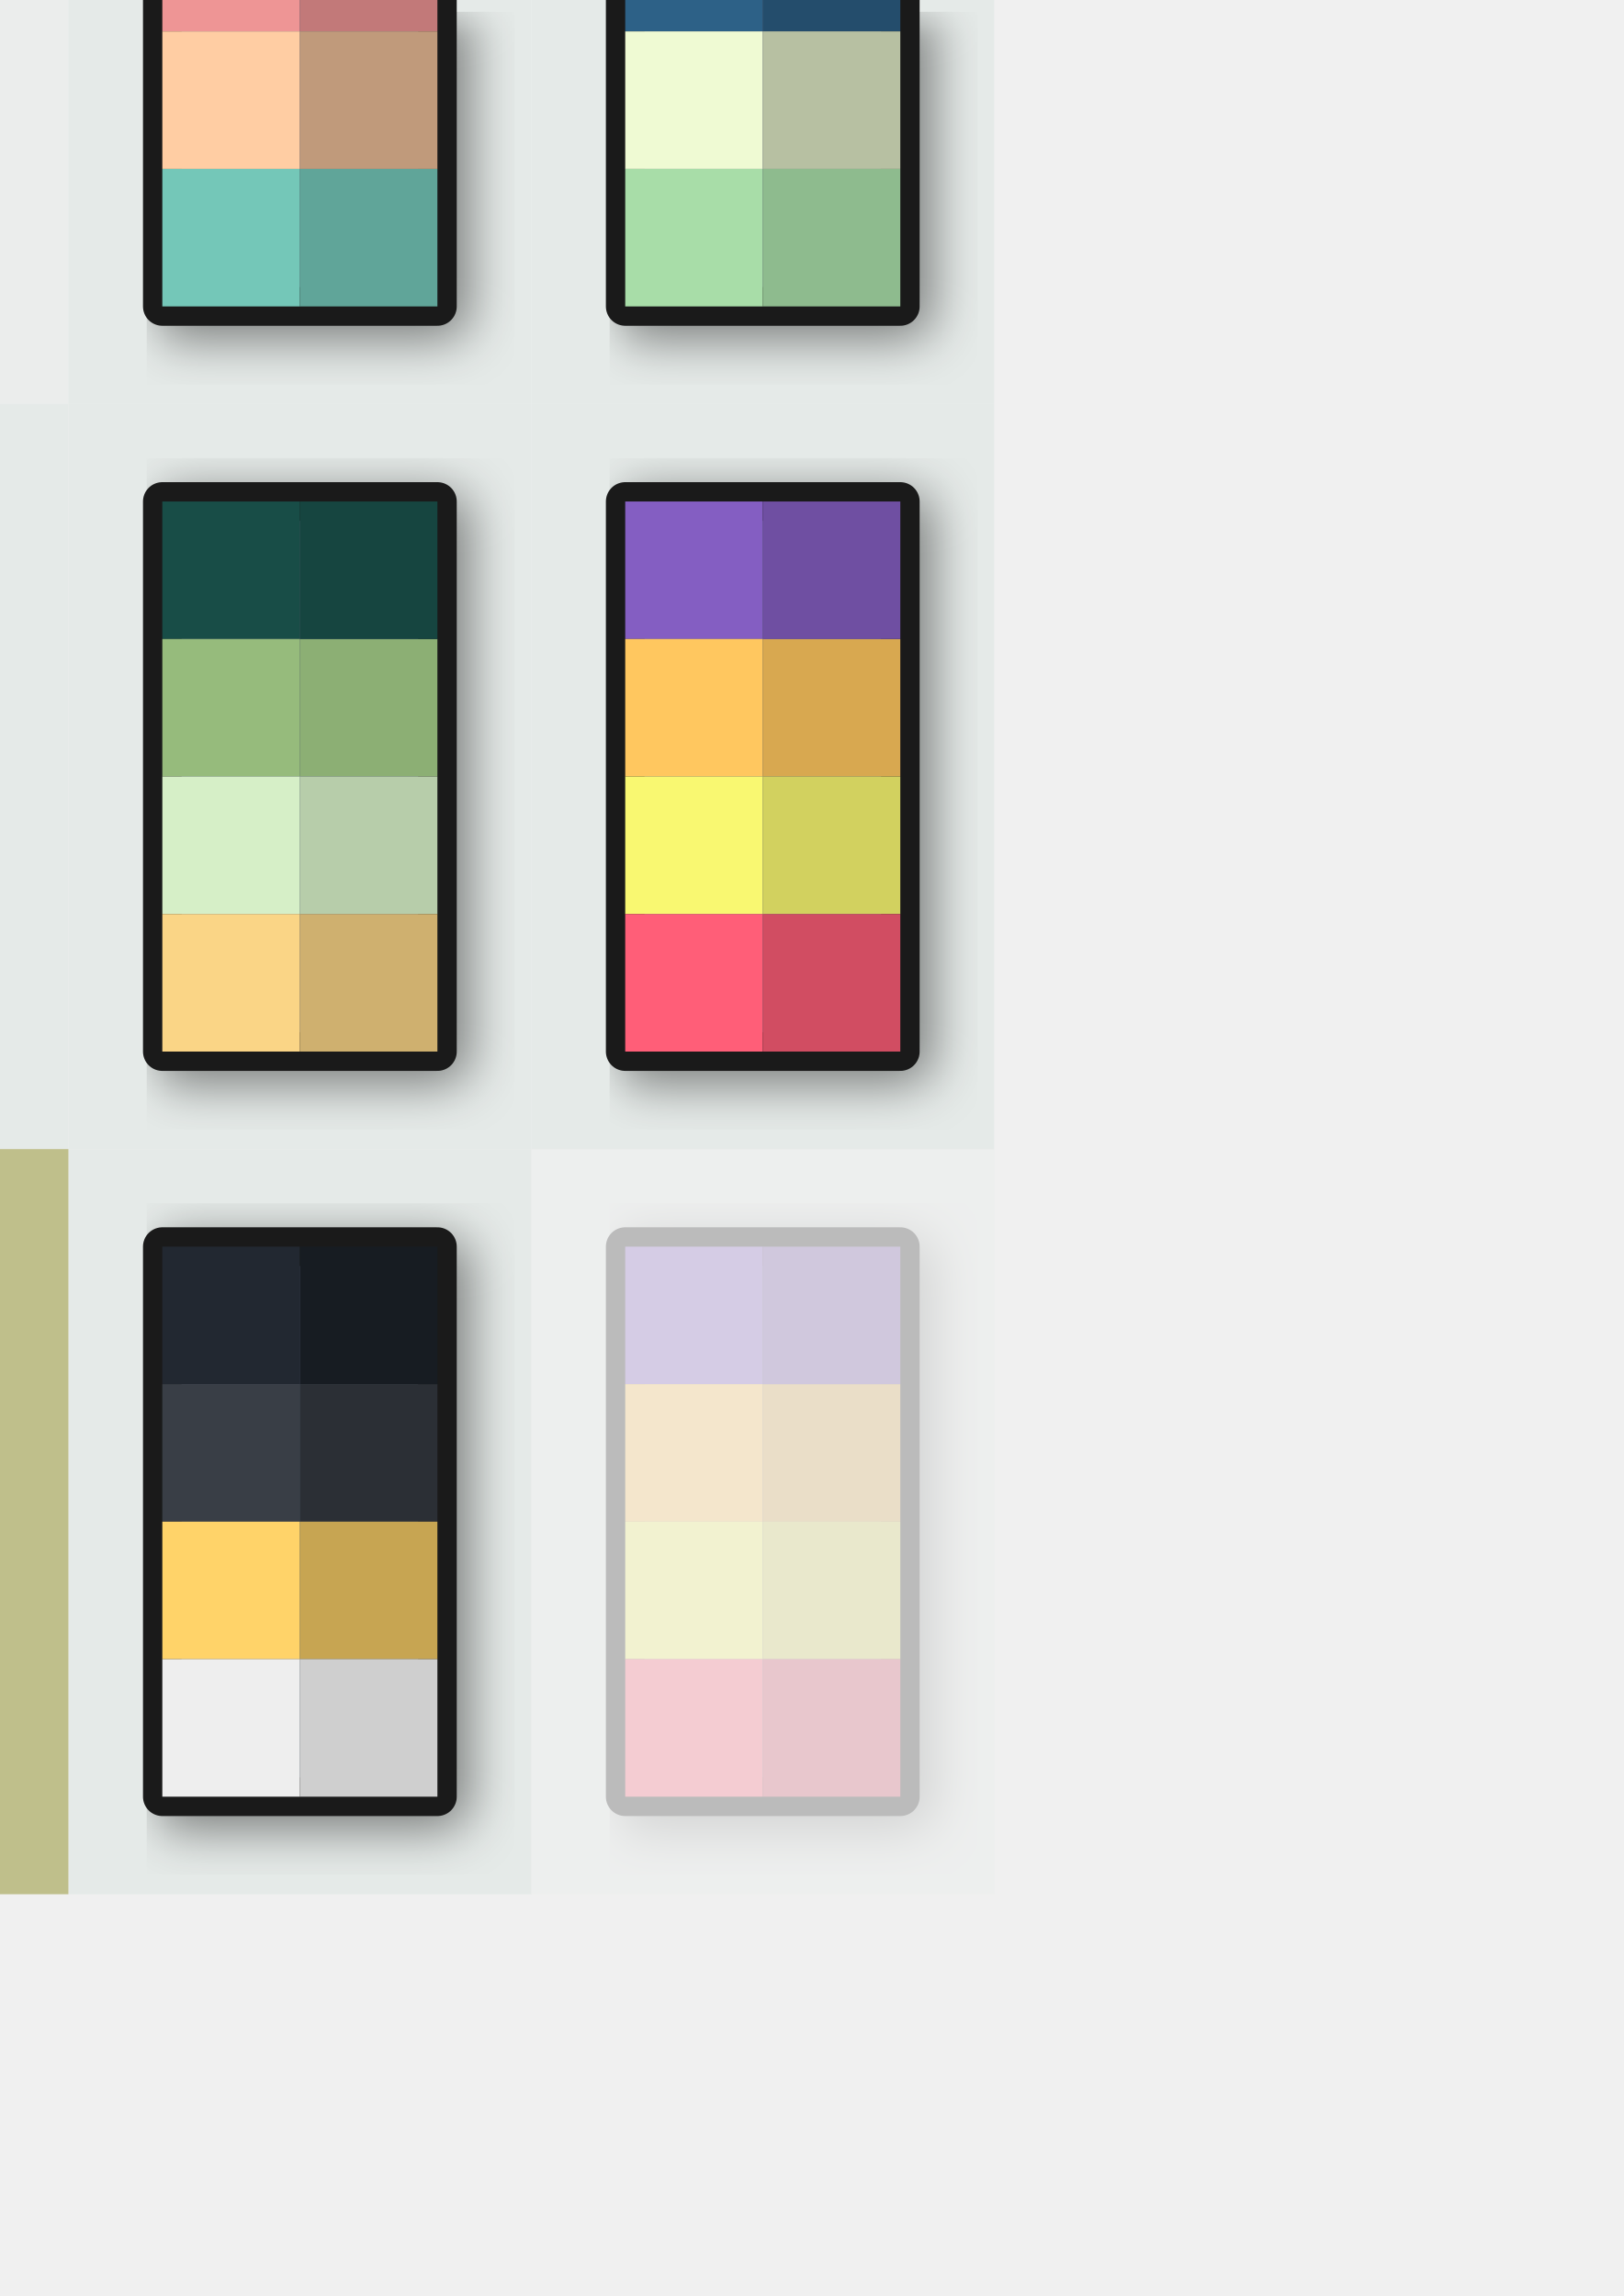
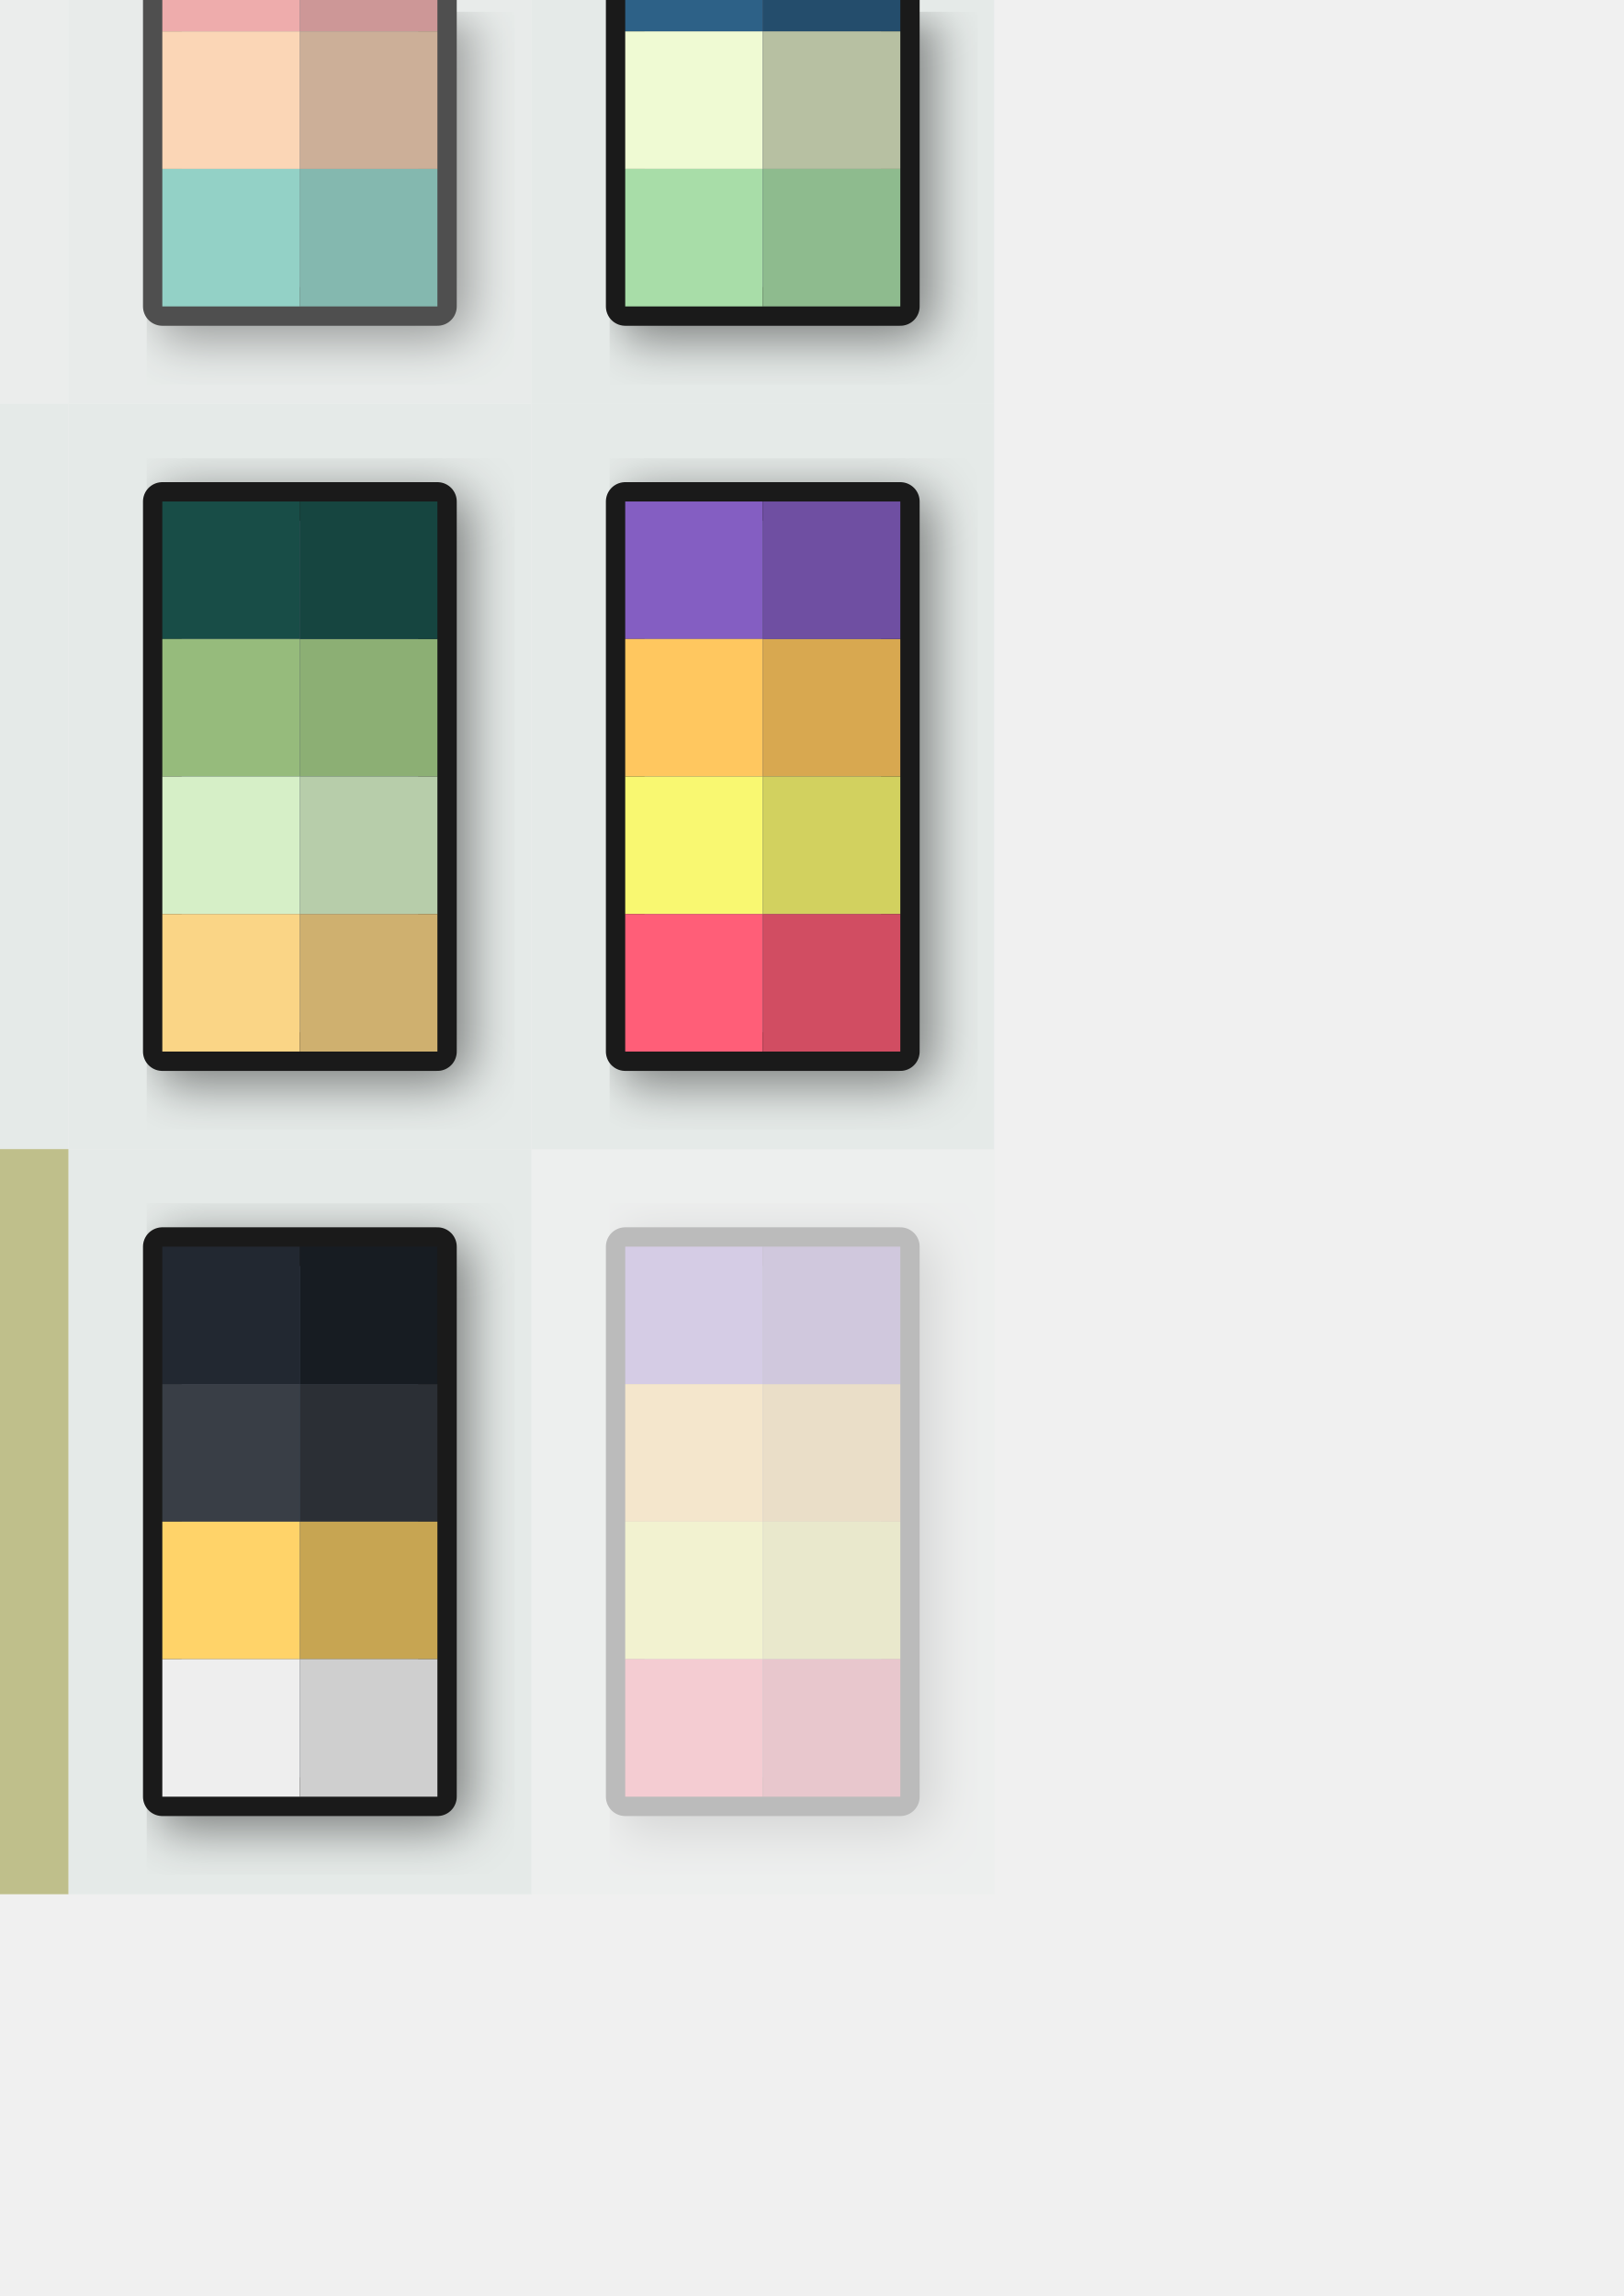
<svg xmlns="http://www.w3.org/2000/svg" xmlns:xlink="http://www.w3.org/1999/xlink" width="210mm" height="297mm" viewBox="0 0 210 297" version="1.1" id="svg5669">
  <defs id="defs5663">
    <filter style="color-interpolation-filters:sRGB" id="filter14147" x="-0.1" y="-0.1" width="1.381" height="1.242">
      <feFlood flood-opacity="0.498" flood-color="rgb(0,0,0)" result="flood" id="feFlood14137" />
      <feComposite in="flood" in2="SourceGraphic" operator="in" result="composite1" id="feComposite14139" />
      <feGaussianBlur in="composite1" stdDeviation="3.375" result="blur" id="feGaussianBlur14141" />
      <feOffset dx="1.538" dy="1.497" result="offset" id="feOffset14143" />
      <feComposite in="SourceGraphic" in2="offset" operator="over" result="composite2" id="feComposite14145" />
    </filter>
    <filter style="color-interpolation-filters:sRGB" id="filter14147-9" x="-0.1" y="-0.1" width="1.381" height="1.242">
      <feFlood flood-opacity="0.498" flood-color="rgb(0,0,0)" result="flood" id="feFlood14137-5" />
      <feComposite in="flood" in2="SourceGraphic" operator="in" result="composite1" id="feComposite14139-6" />
      <feGaussianBlur in="composite1" stdDeviation="3.375" result="blur" id="feGaussianBlur14141-2" />
      <feOffset dx="1.538" dy="1.497" result="offset" id="feOffset14143-9" />
      <feComposite in="SourceGraphic" in2="offset" operator="over" result="composite2" id="feComposite14145-0" />
+     </filter>
+     <filter style="color-interpolation-filters:sRGB" id="filter14147-5" x="-0.1" y="-0.1" width="1.381" height="1.242">
+       <feFlood flood-opacity="0.498" flood-color="rgb(0,0,0)" result="flood" id="feFlood14137-2" />
+       <feComposite in="flood" in2="SourceGraphic" operator="in" result="composite1" id="feComposite14139-5" />
+       <feGaussianBlur in="composite1" stdDeviation="3.375" result="blur" id="feGaussianBlur14141-4" />
+       <feOffset dx="1.538" dy="1.497" result="offset" id="feOffset14143-7" />
+       <feComposite in="SourceGraphic" in2="offset" operator="over" result="composite2" id="feComposite14145-4" />
+     </filter>
+     <filter style="color-interpolation-filters:sRGB" id="filter9140" x="-0.1" y="-0.1" width="1.381" height="1.242">
+       <feFlood flood-opacity="0.498" flood-color="rgb(0,0,0)" result="flood" id="feFlood9130" />
+       <feComposite in="flood" in2="SourceGraphic" operator="in" result="composite1" id="feComposite9132" />
+       <feGaussianBlur in="composite1" stdDeviation="3.375" result="blur" id="feGaussianBlur9134" />
+       <feOffset dx="1.538" dy="1.497" result="offset" id="feOffset9136" />
+       <feComposite in="SourceGraphic" in2="offset" operator="over" result="composite2" id="feComposite9138" />
    </filter>
  </defs>
  <g id="layer1">
    <g id="g13217">
      <rect style="fill:#e5eae8;fill-opacity:1;stroke:none;stroke-width:0.351;stroke-linecap:square;stroke-linejoin:round" id="rect13166" width="59.868" height="96.387" x="-170.756" y="-44.132" ry="0" />
      <path id="rect13638-5" style="fill:#495464;fill-opacity:1;stroke:#1a1a1a;stroke-width:5;stroke-linecap:round;stroke-linejoin:round;stroke-miterlimit:4;stroke-dasharray:none;filter:url(#filter14147)" d="m -158.611,-31.516 v 17.789 17.789 17.789 17.789 h 17.789 17.789 V 21.85 4.062 -13.727 -31.516 h -17.789 z" />
      <g id="g24252" transform="translate(-386.6249,-3688.227)">
        <rect style="opacity:1;fill:#5a5451;fill-opacity:1;stroke-width:0.4;stroke-linecap:round;stroke-linejoin:round" id="rect24236" width="17.788" height="17.788" x="228.014" y="3656.711" />
        <rect style="opacity:1;fill:#918f8d;fill-opacity:1;stroke-width:0.4;stroke-linecap:round;stroke-linejoin:round" id="rect24238" width="17.788" height="17.788" x="228.014" y="3674.5" />
        <rect style="opacity:1;fill:#2e2522;fill-opacity:1;stroke-width:0.4;stroke-linecap:round;stroke-linejoin:round" id="rect24240" width="17.788" height="17.788" x="228.014" y="3692.289" />
        <rect style="opacity:1;fill:#fafffd;fill-opacity:1;stroke-width:0.4;stroke-linecap:round;stroke-linejoin:round" id="rect24242" width="17.788" height="17.788" x="228.014" y="3710.077" />
        <rect style="opacity:1;fill:#737270;fill-opacity:1;stroke-width:0.4;stroke-linecap:round;stroke-linejoin:round" id="rect24244" width="17.788" height="17.788" x="245.803" y="3674.5" />
        <rect style="opacity:1;fill:#251e1b;fill-opacity:1;stroke-width:0.4;stroke-linecap:round;stroke-linejoin:round" id="rect24246" width="17.788" height="17.788" x="245.803" y="3692.289" />
        <rect style="opacity:1;fill:#ced2d0;fill-opacity:1;stroke-width:0.4;stroke-linecap:round;stroke-linejoin:round" id="rect24248" width="17.788" height="17.788" x="245.803" y="3710.077" />
        <rect style="opacity:1;fill:#474240;fill-opacity:1;stroke-width:0.4;stroke-linecap:round;stroke-linejoin:round" id="rect24250" width="17.788" height="17.788" x="245.803" y="3656.711" />
      </g>
    </g>
    <g id="g13375">
      <rect style="fill:#e5eae8;fill-opacity:1;stroke:none;stroke-width:0.351;stroke-linecap:square;stroke-linejoin:round" id="rect13324-9" width="59.868" height="96.387" x="68.717" y="-44.132" ry="0" />
      <use x="0" y="0" xlink:href="#rect13638-5" id="use13822" width="100%" height="100%" transform="translate(239.4734,-5.4541667e-5)" />
      <g id="g23940" transform="translate(-147.1514,-3688.227)">
        <rect style="opacity:1;fill:#28abb9;fill-opacity:1;stroke-width:0.4;stroke-linecap:round;stroke-linejoin:round" id="rect23924" width="17.788" height="17.788" x="228.014" y="3656.711" />
        <rect style="opacity:1;fill:#2d6187;fill-opacity:1;stroke-width:0.4;stroke-linecap:round;stroke-linejoin:round" id="rect23926" width="17.788" height="17.788" x="228.014" y="3674.5" />
        <rect style="opacity:1;fill:#effad3;fill-opacity:1;stroke-width:0.4;stroke-linecap:round;stroke-linejoin:round" id="rect23928" width="17.788" height="17.788" x="228.014" y="3692.289" />
        <rect style="opacity:1;fill:#a8dda8;fill-opacity:1;stroke-width:0.4;stroke-linecap:round;stroke-linejoin:round" id="rect23930" width="17.788" height="17.788" x="228.014" y="3710.077" />
        <rect style="opacity:1;fill:#244d6c;fill-opacity:1;stroke-width:0.4;stroke-linecap:round;stroke-linejoin:round" id="rect23932" width="17.788" height="17.788" x="245.803" y="3674.5" />
        <rect style="opacity:1;fill:#b7c0a2;fill-opacity:1;stroke-width:0.4;stroke-linecap:round;stroke-linejoin:round" id="rect23934" width="17.788" height="17.788" x="245.803" y="3692.289" />
        <rect style="opacity:1;fill:#8ebb8e;fill-opacity:1;stroke-width:0.4;stroke-linecap:round;stroke-linejoin:round" id="rect23936" width="17.788" height="17.788" x="245.803" y="3710.077" />
        <rect style="opacity:1;fill:#218f9a;fill-opacity:1;stroke-width:0.4;stroke-linecap:round;stroke-linejoin:round" id="rect23938" width="17.788" height="17.788" x="245.803" y="3656.711" />
      </g>
    </g>
    <g id="g13244">
      <rect style="fill:#e5eae8;fill-opacity:1;stroke:none;stroke-width:0.351;stroke-linecap:square;stroke-linejoin:round" id="rect13166-6" width="59.868" height="96.387" x="-110.888" y="-44.132" ry="0" />
      <use x="0" y="0" xlink:href="#rect13638-5" id="use13801" width="100%" height="100%" transform="translate(59.86827,-5.4541667e-5)" />
      <g id="g7193" transform="translate(-326.7566,-3688.227)">
        <rect style="opacity:1;fill:#312c51;fill-opacity:1;stroke-width:0.4;stroke-linecap:round;stroke-linejoin:round" id="rect7177" width="17.788" height="17.788" x="228.014" y="3656.711" />
        <rect style="opacity:1;fill:#48426d;fill-opacity:1;stroke-width:0.4;stroke-linecap:round;stroke-linejoin:round" id="rect7179" width="17.788" height="17.788" x="228.014" y="3674.5" />
        <rect style="opacity:1;fill:#f0c38e;fill-opacity:1;stroke-width:0.4;stroke-linecap:round;stroke-linejoin:round" id="rect7181" width="17.788" height="17.788" x="228.014" y="3692.289" />
        <rect style="opacity:1;fill:#f1aa9b;fill-opacity:1;stroke-width:0.4;stroke-linecap:round;stroke-linejoin:round" id="rect7183" width="17.788" height="17.788" x="228.014" y="3710.077" />
        <rect style="opacity:1;fill:#3a3558;fill-opacity:1;stroke-width:0.4;stroke-linecap:round;stroke-linejoin:round" id="rect7185" width="17.788" height="17.788" x="245.803" y="3674.5" />
        <rect style="opacity:1;fill:#d0a97b;fill-opacity:1;stroke-width:0.4;stroke-linecap:round;stroke-linejoin:round" id="rect7187" width="17.788" height="17.788" x="245.803" y="3692.289" />
        <rect style="opacity:1;fill:#c58b7f;fill-opacity:1;stroke-width:0.4;stroke-linecap:round;stroke-linejoin:round" id="rect7189" width="17.788" height="17.788" x="245.803" y="3710.077" />
        <rect style="opacity:1;fill:#25213c;fill-opacity:1;stroke-width:0.4;stroke-linecap:round;stroke-linejoin:round" id="rect7191" width="17.788" height="17.788" x="245.803" y="3656.711" />
      </g>
    </g>
    <rect style="fill:#e5eae8;fill-opacity:1;stroke:none;stroke-width:0.277;stroke-linecap:square;stroke-linejoin:round" id="rect13166-9" width="59.868" height="59.868" x="-245.057" y="-44.132" ry="0" />
    <rect style="fill:#251e1b;fill-opacity:1;stroke:none;stroke-width:0.277;stroke-linecap:square;stroke-linejoin:round" id="rect13283" width="59.868" height="59.868" x="-245.057" y="75.604" ry="0" />
    <rect style="fill:#ffffff;fill-opacity:1;stroke:none;stroke-width:0.277;stroke-linecap:square;stroke-linejoin:round" id="rect13285" width="59.868" height="59.868" x="-245.057" y="15.736" ry="0" />
    <g id="g13336" style="opacity:0.5">
      <rect style="fill:#e5eae8;fill-opacity:1;stroke:none;stroke-width:0.351;stroke-linecap:square;stroke-linejoin:round" id="rect13166-6-7" width="59.868" height="96.387" x="-51.019" y="-44.132" ry="0" />
      <use x="0" y="0" xlink:href="#rect13638-5" id="use13818" width="100%" height="100%" transform="translate(119.7369,-5.4541667e-5)" />
      <g id="g12903" transform="translate(-266.8882,-3688.227)">
        <rect style="opacity:1;fill:#e7e6e1;fill-opacity:1;stroke-width:0.4;stroke-linecap:round;stroke-linejoin:round" id="rect12887" width="17.788" height="17.788" x="228.014" y="3656.711" />
        <rect style="opacity:1;fill:#f7f6e7;fill-opacity:1;stroke-width:0.4;stroke-linecap:round;stroke-linejoin:round" id="rect12889" width="17.788" height="17.788" x="228.014" y="3674.5" />
        <rect style="opacity:1;fill:#f2a154;fill-opacity:1;stroke-width:0.4;stroke-linecap:round;stroke-linejoin:round" id="rect12891" width="17.788" height="17.788" x="228.014" y="3692.289" />
        <rect style="opacity:1;fill:#314e52;fill-opacity:1;stroke-width:0.4;stroke-linecap:round;stroke-linejoin:round" id="rect12893" width="17.788" height="17.788" x="228.014" y="3710.077" />
        <rect style="opacity:1;fill:#c8c7bb;fill-opacity:1;stroke-width:0.4;stroke-linecap:round;stroke-linejoin:round" id="rect12895" width="17.788" height="17.788" x="245.803" y="3674.5" />
        <rect style="opacity:1;fill:#d58e4a;fill-opacity:1;stroke-width:0.4;stroke-linecap:round;stroke-linejoin:round" id="rect12897" width="17.788" height="17.788" x="245.803" y="3692.289" />
        <rect style="opacity:1;fill:#2c474a;fill-opacity:1;stroke-width:0.4;stroke-linecap:round;stroke-linejoin:round" id="rect12899" width="17.788" height="17.788" x="245.803" y="3710.077" />
        <rect style="opacity:1;fill:#c1c0bc;fill-opacity:1;stroke-width:0.4;stroke-linecap:round;stroke-linejoin:round" id="rect12901" width="17.788" height="17.788" x="245.803" y="3656.711" />
      </g>
    </g>
-     <g id="g13348">
+     <g id="g13348" style="opacity:0.75">
      <rect style="fill:#e5eae8;fill-opacity:1;stroke:none;stroke-width:0.351;stroke-linecap:square;stroke-linejoin:round" id="rect13324" width="59.868" height="96.387" x="8.849" y="-44.132" ry="0" />
      <use x="0" y="0" xlink:href="#rect13638-5" id="use13820" width="100%" height="100%" transform="translate(179.605,-5.4541667e-5)" />
      <g id="g24552" transform="translate(-207.0198,-3688.227)">
        <rect style="opacity:1;fill:#ef4f4f;fill-opacity:1;stroke-width:0.4;stroke-linecap:round;stroke-linejoin:round" id="rect24536" width="17.788" height="17.788" x="228.014" y="3656.711" />
        <rect style="opacity:1;fill:#ee9595;fill-opacity:1;stroke-width:0.4;stroke-linecap:round;stroke-linejoin:round" id="rect24538" width="17.788" height="17.788" x="228.014" y="3674.5" />
        <rect style="opacity:1;fill:#ffcda3;fill-opacity:1;stroke-width:0.4;stroke-linecap:round;stroke-linejoin:round" id="rect24540" width="17.788" height="17.788" x="228.014" y="3692.289" />
        <rect style="opacity:1;fill:#74c7b8;fill-opacity:1;stroke-width:0.4;stroke-linecap:round;stroke-linejoin:round" id="rect24542" width="17.788" height="17.788" x="228.014" y="3710.077" />
        <rect style="opacity:1;fill:#c27979;fill-opacity:1;stroke-width:0.4;stroke-linecap:round;stroke-linejoin:round" id="rect24544" width="17.788" height="17.788" x="245.803" y="3674.5" />
        <rect style="opacity:1;fill:#c09a7b;fill-opacity:1;stroke-width:0.4;stroke-linecap:round;stroke-linejoin:round" id="rect24546" width="17.788" height="17.788" x="245.803" y="3692.289" />
        <rect style="opacity:1;fill:#60a599;fill-opacity:1;stroke-width:0.4;stroke-linecap:round;stroke-linejoin:round" id="rect24548" width="17.788" height="17.788" x="245.803" y="3710.077" />
        <rect style="opacity:1;fill:#bb3e3e;fill-opacity:1;stroke-width:0.4;stroke-linecap:round;stroke-linejoin:round" id="rect24550" width="17.788" height="17.788" x="245.803" y="3656.711" />
      </g>
    </g>
    <g id="g13424">
      <rect style="fill:#e5eae8;fill-opacity:1;stroke:none;stroke-width:0.351;stroke-linecap:square;stroke-linejoin:round" id="rect13377" width="59.868" height="96.387" x="-170.756" y="52.255" ry="0" />
      <use x="0" y="0" xlink:href="#rect13638-5" id="use13832" width="100%" height="100%" transform="translate(-1.0445833e-4,96.38694)" />
      <g id="g23167" transform="translate(-386.6249,-3591.84)">
        <rect style="opacity:1;fill:#495464;fill-opacity:1;stroke-width:0.4;stroke-linecap:round;stroke-linejoin:round" id="rect23151" width="17.788" height="17.788" x="228.014" y="3656.711" />
        <rect style="opacity:1;fill:#bbbfca;fill-opacity:1;stroke-width:0.4;stroke-linecap:round;stroke-linejoin:round" id="rect23153" width="17.788" height="17.788" x="228.014" y="3674.5" />
        <rect style="opacity:1;fill:#e8e8e8;fill-opacity:1;stroke-width:0.4;stroke-linecap:round;stroke-linejoin:round" id="rect23155" width="17.788" height="17.788" x="228.014" y="3692.289" />
        <rect style="opacity:1;fill:#f4f4f2;fill-opacity:1;stroke-width:0.4;stroke-linecap:round;stroke-linejoin:round" id="rect23157" width="17.788" height="17.788" x="228.014" y="3710.077" />
        <rect style="opacity:1;fill:#9b9fa8;fill-opacity:1;stroke-width:0.4;stroke-linecap:round;stroke-linejoin:round" id="rect23159" width="17.788" height="17.788" x="245.803" y="3674.5" />
        <rect style="opacity:1;fill:#c4c4c4;fill-opacity:1;stroke-width:0.4;stroke-linecap:round;stroke-linejoin:round" id="rect23161" width="17.788" height="17.788" x="245.803" y="3692.289" />
        <rect style="opacity:1;fill:#d4d4d2;fill-opacity:1;stroke-width:0.4;stroke-linecap:round;stroke-linejoin:round" id="rect23163" width="17.788" height="17.788" x="245.803" y="3710.077" />
        <rect style="opacity:1;fill:#404957;fill-opacity:1;stroke-width:0.4;stroke-linecap:round;stroke-linejoin:round" id="rect23165" width="17.788" height="17.788" x="245.803" y="3656.711" />
      </g>
    </g>
    <g id="g13490">
      <rect style="fill:#e5eae8;fill-opacity:1;stroke:none;stroke-width:0.351;stroke-linecap:square;stroke-linejoin:round" id="rect13381" width="59.868" height="96.387" x="-110.888" y="52.255" ry="0" />
      <use x="0" y="0" xlink:href="#rect13638-5" id="use13824" width="100%" height="100%" transform="translate(59.86809,96.38694)" />
      <g id="g23149" transform="translate(-326.7566,-3591.84)">
        <rect style="opacity:1;fill:#321f28;fill-opacity:1;stroke-width:0.4;stroke-linecap:round;stroke-linejoin:round" id="rect21829" width="17.788" height="17.788" x="228.014" y="3656.711" />
        <rect style="opacity:1;fill:#734046;fill-opacity:1;stroke-width:0.4;stroke-linecap:round;stroke-linejoin:round" id="rect21831" width="17.788" height="17.788" x="228.014" y="3674.5" />
        <rect style="opacity:1;fill:#a05344;fill-opacity:1;stroke-width:0.4;stroke-linecap:round;stroke-linejoin:round" id="rect21833" width="17.788" height="17.788" x="228.014" y="3692.289" />
        <rect style="opacity:1;fill:#e79e4f;fill-opacity:1;stroke-width:0.4;stroke-linecap:round;stroke-linejoin:round" id="rect21835" width="17.788" height="17.788" x="228.014" y="3710.077" />
        <rect style="opacity:1;fill:#62363c;fill-opacity:1;stroke-width:0.4;stroke-linecap:round;stroke-linejoin:round" id="rect21837" width="17.788" height="17.788" x="245.803" y="3674.5" />
        <rect style="opacity:1;fill:#814337;fill-opacity:1;stroke-width:0.4;stroke-linecap:round;stroke-linejoin:round" id="rect21839" width="17.788" height="17.788" x="245.803" y="3692.289" />
        <rect style="opacity:1;fill:#8d6130;fill-opacity:1;stroke-width:0.4;stroke-linecap:round;stroke-linejoin:round" id="rect21841" width="17.788" height="17.788" x="245.803" y="3710.077" />
        <rect style="opacity:1;fill:#281920;fill-opacity:1;stroke-width:0.4;stroke-linecap:round;stroke-linejoin:round" id="rect21843" width="17.788" height="17.788" x="245.803" y="3656.711" />
      </g>
    </g>
    <g id="g13502">
      <rect style="fill:#e5eae8;fill-opacity:1;stroke:none;stroke-width:0.351;stroke-linecap:square;stroke-linejoin:round" id="rect13383" width="59.868" height="96.387" x="-51.019" y="52.255" ry="0" />
      <use x="0" y="0" xlink:href="#rect13638-5" id="use13826" width="100%" height="100%" transform="translate(119.7367,96.38694)" />
      <g id="g13442" transform="translate(-266.8882,-3591.84)">
        <rect style="opacity:1;fill:#ff9292;fill-opacity:1;stroke-width:0.4;stroke-linecap:round;stroke-linejoin:round" id="rect13426" width="17.788" height="17.788" x="228.014" y="3656.711" />
        <rect style="opacity:1;fill:#ffb4b4;fill-opacity:1;stroke-width:0.4;stroke-linecap:round;stroke-linejoin:round" id="rect13428" width="17.788" height="17.788" x="228.014" y="3674.5" />
        <rect style="opacity:1;fill:#ffdcdc;fill-opacity:1;stroke-width:0.4;stroke-linecap:round;stroke-linejoin:round" id="rect13430" width="17.788" height="17.788" x="228.014" y="3692.289" />
        <rect style="opacity:1;fill:#ffe8e8;fill-opacity:1;stroke-width:0.4;stroke-linecap:round;stroke-linejoin:round" id="rect13432" width="17.788" height="17.788" x="228.014" y="3710.077" />
        <rect style="opacity:1;fill:#d99999;fill-opacity:1;stroke-width:0.4;stroke-linecap:round;stroke-linejoin:round" id="rect13434" width="17.788" height="17.788" x="245.803" y="3674.5" />
        <rect style="opacity:1;fill:#ddbfbf;fill-opacity:1;stroke-width:0.4;stroke-linecap:round;stroke-linejoin:round" id="rect13436" width="17.788" height="17.788" x="245.803" y="3692.289" />
        <rect style="opacity:1;fill:#e2cece;fill-opacity:1;stroke-width:0.4;stroke-linecap:round;stroke-linejoin:round" id="rect13438" width="17.788" height="17.788" x="245.803" y="3710.077" />
        <rect style="opacity:1;fill:#d17878;fill-opacity:1;stroke-width:0.4;stroke-linecap:round;stroke-linejoin:round" id="rect13440" width="17.788" height="17.788" x="245.803" y="3656.711" />
      </g>
    </g>
    <g id="g13514">
      <rect style="fill:#e5eae8;fill-opacity:1;stroke:none;stroke-width:0.351;stroke-linecap:square;stroke-linejoin:round" id="rect13385" width="59.868" height="96.387" x="8.849" y="52.255" ry="0" />
      <use x="0" y="0" xlink:href="#rect13638-5" id="use13828" width="100%" height="100%" transform="translate(179.6049,96.38694)" />
      <g id="g13460" transform="translate(-207.0198,-3591.84)">
        <rect style="opacity:1;fill:#184d47;fill-opacity:1;stroke-width:0.4;stroke-linecap:round;stroke-linejoin:round" id="rect13444" width="17.788" height="17.788" x="228.014" y="3656.711" />
        <rect style="opacity:1;fill:#96bb7c;fill-opacity:1;stroke-width:0.4;stroke-linecap:round;stroke-linejoin:round" id="rect13446" width="17.788" height="17.788" x="228.014" y="3674.5" />
        <rect style="opacity:1;fill:#d6efc7;fill-opacity:1;stroke-width:0.4;stroke-linecap:round;stroke-linejoin:round" id="rect13448" width="17.788" height="17.788" x="228.014" y="3692.289" />
        <rect style="opacity:1;fill:#fad586;fill-opacity:1;stroke-width:0.4;stroke-linecap:round;stroke-linejoin:round" id="rect13450" width="17.788" height="17.788" x="228.014" y="3710.077" />
        <rect style="opacity:1;fill:#8caf74;fill-opacity:1;stroke-width:0.4;stroke-linecap:round;stroke-linejoin:round" id="rect13452" width="17.788" height="17.788" x="245.803" y="3674.5" />
        <rect style="opacity:1;fill:#b7cdaa;fill-opacity:1;stroke-width:0.4;stroke-linecap:round;stroke-linejoin:round" id="rect13454" width="17.788" height="17.788" x="245.803" y="3692.289" />
        <rect style="opacity:1;fill:#cfb06f;fill-opacity:1;stroke-width:0.4;stroke-linecap:round;stroke-linejoin:round" id="rect13456" width="17.788" height="17.788" x="245.803" y="3710.077" />
        <rect style="opacity:1;fill:#164540;fill-opacity:1;stroke-width:0.4;stroke-linecap:round;stroke-linejoin:round" id="rect13458" width="17.788" height="17.788" x="245.803" y="3656.711" />
      </g>
    </g>
    <g id="g13526">
      <rect style="fill:#e5eae8;fill-opacity:1;stroke:none;stroke-width:0.351;stroke-linecap:square;stroke-linejoin:round" id="rect13379" width="59.868" height="96.387" x="68.717" y="52.255" ry="0" />
      <use x="0" y="0" xlink:href="#rect13638-5" id="use13830" width="100%" height="100%" transform="translate(239.4732,96.38694)" />
      <g id="g13478" transform="translate(-147.1514,-3591.84)">
        <rect style="opacity:1;fill:#845ec2;fill-opacity:1;stroke-width:0.4;stroke-linecap:round;stroke-linejoin:round" id="rect13462" width="17.788" height="17.788" x="228.014" y="3656.711" />
        <rect style="opacity:1;fill:#ffc75f;fill-opacity:1;stroke-width:0.4;stroke-linecap:round;stroke-linejoin:round" id="rect13464" width="17.788" height="17.788" x="228.014" y="3674.5" />
        <rect style="opacity:1;fill:#f9f871;fill-opacity:1;stroke-width:0.4;stroke-linecap:round;stroke-linejoin:round" id="rect13466" width="17.788" height="17.788" x="228.014" y="3692.289" />
        <rect style="opacity:1;fill:#ff5e78;fill-opacity:1;stroke-width:0.4;stroke-linecap:round;stroke-linejoin:round" id="rect13468" width="17.788" height="17.788" x="228.014" y="3710.077" />
        <rect style="opacity:1;fill:#d8a850;fill-opacity:1;stroke-width:0.4;stroke-linecap:round;stroke-linejoin:round" id="rect13470" width="17.788" height="17.788" x="245.803" y="3674.5" />
        <rect style="opacity:1;fill:#d2d15f;fill-opacity:1;stroke-width:0.4;stroke-linecap:round;stroke-linejoin:round" id="rect13472" width="17.788" height="17.788" x="245.803" y="3692.289" />
        <rect style="opacity:1;fill:#d14d62;fill-opacity:1;stroke-width:0.4;stroke-linecap:round;stroke-linejoin:round" id="rect13474" width="17.788" height="17.788" x="245.803" y="3710.077" />
        <rect style="opacity:1;fill:#6f4fa2;fill-opacity:1;stroke-width:0.4;stroke-linecap:round;stroke-linejoin:round" id="rect13476" width="17.788" height="17.788" x="245.803" y="3656.711" />
      </g>
    </g>
    <g id="g14171" transform="translate(0,96.38707)">
      <rect style="fill:#e5eae8;fill-opacity:1;stroke:none;stroke-width:0.351;stroke-linecap:square;stroke-linejoin:round" id="rect14149" width="59.868" height="96.387" x="-170.756" y="52.255" ry="0" />
      <use x="0" y="0" xlink:href="#rect13638-5" id="use14151" width="100%" height="100%" transform="translate(-1.0445833e-4,96.38694)" />
      <g id="g14169" transform="translate(-386.6249,-3591.84)">
        <rect style="opacity:1;fill:#e7d9ea;fill-opacity:1;stroke-width:0.4;stroke-linecap:round;stroke-linejoin:round" id="rect14153" width="17.788" height="17.788" x="228.014" y="3656.711" />
        <rect style="opacity:1;fill:#11698e;fill-opacity:1;stroke-width:0.4;stroke-linecap:round;stroke-linejoin:round" id="rect14155" width="17.788" height="17.788" x="228.014" y="3674.5" />
        <rect style="opacity:1;fill:#19456b;fill-opacity:1;stroke-width:0.4;stroke-linecap:round;stroke-linejoin:round" id="rect14157" width="17.788" height="17.788" x="228.014" y="3692.289" />
        <rect style="opacity:1;fill:#16c79a;fill-opacity:1;stroke-width:0.4;stroke-linecap:round;stroke-linejoin:round" id="rect14159" width="17.788" height="17.788" x="228.014" y="3710.077" />
        <rect style="opacity:1;fill:#0d5370;fill-opacity:1;stroke-width:0.4;stroke-linecap:round;stroke-linejoin:round" id="rect14161" width="17.788" height="17.788" x="245.803" y="3674.5" />
        <rect style="opacity:1;fill:#143755;fill-opacity:1;stroke-width:0.4;stroke-linecap:round;stroke-linejoin:round" id="rect14163" width="17.788" height="17.788" x="245.803" y="3692.289" />
        <rect style="opacity:1;fill:#14b58c;fill-opacity:1;stroke-width:0.4;stroke-linecap:round;stroke-linejoin:round;stroke-miterlimit:4;stroke-dasharray:none" id="rect14165" width="17.788" height="17.788" x="245.803" y="3710.077" />
        <rect style="opacity:1;fill:#c8bcca;fill-opacity:1;stroke-width:0.4;stroke-linecap:round;stroke-linejoin:round" id="rect14167" width="17.788" height="17.788" x="245.803" y="3656.711" />
      </g>
    </g>
-     <g id="g14195" transform="translate(0,96.38707)" style="opacity:1">
+     <g id="g14195" transform="translate(0,96.38707)" style="opacity:0.75">
      <rect style="fill:#e5eae8;fill-opacity:1;stroke:none;stroke-width:0.351;stroke-linecap:square;stroke-linejoin:round" id="rect14173" width="59.868" height="96.387" x="-110.888" y="52.255" ry="0" />
      <use x="0" y="0" xlink:href="#rect13638-5" id="use14175" width="100%" height="100%" transform="translate(59.86809,96.38694)" />
      <g id="g14193" transform="translate(-326.7566,-3591.84)">
        <rect style="opacity:1;fill:#f5f4f4;fill-opacity:1;stroke-width:0.4;stroke-linecap:round;stroke-linejoin:round" id="rect14177" width="17.788" height="17.788" x="228.014" y="3656.711" />
        <rect style="opacity:1;fill:#cae4db;fill-opacity:1;stroke-width:0.4;stroke-linecap:round;stroke-linejoin:round" id="rect14179" width="17.788" height="17.788" x="228.014" y="3674.5" />
        <rect style="opacity:1;fill:#cdac81;fill-opacity:1;stroke-width:0.4;stroke-linecap:round;stroke-linejoin:round" id="rect14181" width="17.788" height="17.788" x="228.014" y="3692.289" />
        <rect style="opacity:1;fill:#00303f;fill-opacity:1;stroke-width:0.4;stroke-linecap:round;stroke-linejoin:round" id="rect14183" width="17.788" height="17.788" x="228.014" y="3710.077" />
        <rect style="opacity:1;fill:#b8d0c7;fill-opacity:1;stroke-width:0.4;stroke-linecap:round;stroke-linejoin:round" id="rect14185" width="17.788" height="17.788" x="245.803" y="3674.5" />
        <rect style="opacity:1;fill:#ae926d;fill-opacity:1;stroke-width:0.4;stroke-linecap:round;stroke-linejoin:round" id="rect14187" width="17.788" height="17.788" x="245.803" y="3692.289" />
        <rect style="opacity:1;fill:#002531;fill-opacity:1;stroke-width:0.4;stroke-linecap:round;stroke-linejoin:round" id="rect14189" width="17.788" height="17.788" x="245.803" y="3710.077" />
        <rect style="opacity:1;fill:#cecdcd;fill-opacity:1;stroke-width:0.4;stroke-linecap:round;stroke-linejoin:round" id="rect14191" width="17.788" height="17.788" x="245.803" y="3656.711" />
      </g>
    </g>
    <g id="g14219" transform="translate(-119.7368,192.7741)" style="opacity:0.25">
      <rect style="fill:#e5eae8;fill-opacity:1;stroke:none;stroke-width:0.351;stroke-linecap:square;stroke-linejoin:round" id="rect14197" width="59.868" height="96.387" x="-51.019" y="52.255" ry="0" />
      <use x="0" y="0" xlink:href="#rect13638-5" id="use14199" width="100%" height="100%" transform="translate(119.7367,96.38694)" />
      <g id="g14217" transform="translate(-266.8882,-3591.84)">
        <rect style="opacity:1;fill:#ff9292;fill-opacity:1;stroke-width:0.4;stroke-linecap:round;stroke-linejoin:round" id="rect14201" width="17.788" height="17.788" x="228.014" y="3656.711" />
        <rect style="opacity:1;fill:#ffb4b4;fill-opacity:1;stroke-width:0.4;stroke-linecap:round;stroke-linejoin:round" id="rect14203" width="17.788" height="17.788" x="228.014" y="3674.5" />
        <rect style="opacity:1;fill:#ffdcdc;fill-opacity:1;stroke-width:0.4;stroke-linecap:round;stroke-linejoin:round" id="rect14205" width="17.788" height="17.788" x="228.014" y="3692.289" />
        <rect style="opacity:1;fill:#ffe8e8;fill-opacity:1;stroke-width:0.4;stroke-linecap:round;stroke-linejoin:round" id="rect14207" width="17.788" height="17.788" x="228.014" y="3710.077" />
        <rect style="opacity:1;fill:#d99999;fill-opacity:1;stroke-width:0.4;stroke-linecap:round;stroke-linejoin:round" id="rect14209" width="17.788" height="17.788" x="245.803" y="3674.5" />
        <rect style="opacity:1;fill:#ddbfbf;fill-opacity:1;stroke-width:0.4;stroke-linecap:round;stroke-linejoin:round" id="rect14211" width="17.788" height="17.788" x="245.803" y="3692.289" />
        <rect style="opacity:1;fill:#e2cece;fill-opacity:1;stroke-width:0.4;stroke-linecap:round;stroke-linejoin:round" id="rect14213" width="17.788" height="17.788" x="245.803" y="3710.077" />
        <rect style="opacity:1;fill:#d17878;fill-opacity:1;stroke-width:0.4;stroke-linecap:round;stroke-linejoin:round" id="rect14215" width="17.788" height="17.788" x="245.803" y="3656.711" />
      </g>
    </g>
    <g id="g14243" transform="translate(0,96.38707)" style="opacity:1">
      <rect style="fill:#e5eae8;fill-opacity:1;stroke:none;stroke-width:0.351;stroke-linecap:square;stroke-linejoin:round" id="rect14221" width="59.868" height="96.387" x="8.849" y="52.255" ry="0" />
      <use x="0" y="0" xlink:href="#rect13638-5" id="use14223" width="100%" height="100%" transform="translate(179.6049,96.38694)" />
      <g id="g14241" transform="translate(-207.0198,-3591.84)">
        <rect style="opacity:1;fill:#222831;fill-opacity:1;stroke-width:0.4;stroke-linecap:round;stroke-linejoin:round" id="rect14225" width="17.788" height="17.788" x="228.014" y="3656.711" />
        <rect style="opacity:1;fill:#393e46;fill-opacity:1;stroke-width:0.4;stroke-linecap:round;stroke-linejoin:round" id="rect14227" width="17.788" height="17.788" x="228.014" y="3674.5" />
        <rect style="opacity:1;fill:#ffd369;fill-opacity:1;stroke-width:0.4;stroke-linecap:round;stroke-linejoin:round" id="rect14229" width="17.788" height="17.788" x="228.014" y="3692.289" />
        <rect style="opacity:1;fill:#eeeeee;fill-opacity:1;stroke-width:0.4;stroke-linecap:round;stroke-linejoin:round" id="rect14231" width="17.788" height="17.788" x="228.014" y="3710.077" />
        <rect style="opacity:1;fill:#2b2f35;fill-opacity:1;stroke-width:0.4;stroke-linecap:round;stroke-linejoin:round" id="rect14233" width="17.788" height="17.788" x="245.803" y="3674.5" />
        <rect style="opacity:1;fill:#c7a552;fill-opacity:1;stroke-width:0.4;stroke-linecap:round;stroke-linejoin:round" id="rect14235" width="17.788" height="17.788" x="245.803" y="3692.289" />
        <rect style="opacity:1;fill:#cfcfcf;fill-opacity:1;stroke-width:0.4;stroke-linecap:round;stroke-linejoin:round" id="rect14237" width="17.788" height="17.788" x="245.803" y="3710.077" />
        <rect style="opacity:1;fill:#171c22;fill-opacity:1;stroke-width:0.4;stroke-linecap:round;stroke-linejoin:round" id="rect14239" width="17.788" height="17.788" x="245.803" y="3656.711" />
      </g>
    </g>
    <g id="g14267" transform="translate(0,96.38707)" style="opacity:0.25">
      <rect style="fill:#e5eae8;fill-opacity:1;stroke:none;stroke-width:0.351;stroke-linecap:square;stroke-linejoin:round" id="rect14245" width="59.868" height="96.387" x="68.717" y="52.255" ry="0" />
      <use x="0" y="0" xlink:href="#rect13638-5" id="use14247" width="100%" height="100%" transform="translate(239.4732,96.38694)" />
      <g id="g14265" transform="translate(-147.1514,-3591.84)">
        <rect style="opacity:1;fill:#845ec2;fill-opacity:1;stroke-width:0.4;stroke-linecap:round;stroke-linejoin:round" id="rect14249" width="17.788" height="17.788" x="228.014" y="3656.711" />
        <rect style="opacity:1;fill:#ffc75f;fill-opacity:1;stroke-width:0.4;stroke-linecap:round;stroke-linejoin:round" id="rect14251" width="17.788" height="17.788" x="228.014" y="3674.5" />
        <rect style="opacity:1;fill:#f9f871;fill-opacity:1;stroke-width:0.4;stroke-linecap:round;stroke-linejoin:round" id="rect14253" width="17.788" height="17.788" x="228.014" y="3692.289" />
        <rect style="opacity:1;fill:#ff5e78;fill-opacity:1;stroke-width:0.4;stroke-linecap:round;stroke-linejoin:round" id="rect14255" width="17.788" height="17.788" x="228.014" y="3710.077" />
        <rect style="opacity:1;fill:#d8a850;fill-opacity:1;stroke-width:0.4;stroke-linecap:round;stroke-linejoin:round" id="rect14257" width="17.788" height="17.788" x="245.803" y="3674.5" />
        <rect style="opacity:1;fill:#d2d15f;fill-opacity:1;stroke-width:0.4;stroke-linecap:round;stroke-linejoin:round" id="rect14259" width="17.788" height="17.788" x="245.803" y="3692.289" />
        <rect style="opacity:1;fill:#d14d62;fill-opacity:1;stroke-width:0.4;stroke-linecap:round;stroke-linejoin:round" id="rect14261" width="17.788" height="17.788" x="245.803" y="3710.077" />
        <rect style="opacity:1;fill:#6f4fa2;fill-opacity:1;stroke-width:0.4;stroke-linecap:round;stroke-linejoin:round" id="rect14263" width="17.788" height="17.788" x="245.803" y="3656.711" />
      </g>
    </g>
    <g id="g14171-3" transform="translate(119.7368,96.38707)">
      <rect style="fill:#bfbf8b;fill-opacity:1;stroke:none;stroke-width:0.351;stroke-linecap:square;stroke-linejoin:round" id="rect14149-8" width="59.868" height="96.387" x="-170.756" y="52.255" ry="0" />
      <path id="use14151-9" style="fill:#495464;fill-opacity:1;stroke:#1a1a1a;stroke-width:5;stroke-linecap:round;stroke-linejoin:round;stroke-miterlimit:4;stroke-dasharray:none;filter:url(#filter14147-9)" d="m -158.611,64.871 v 17.789 17.789 17.789 17.789 h 17.789 17.789 V 118.237 100.448 82.66 64.871 h -17.789 z" />
      <g id="g14169-8" transform="translate(-386.6249,-3591.84)">
        <rect style="opacity:1;fill:#1a1a1a;fill-opacity:1;stroke-width:0.4;stroke-linecap:round;stroke-linejoin:round" id="rect14153-4" width="17.788" height="17.788" x="228.014" y="3656.711" />
        <rect style="opacity:1;fill:#f2f2f2;fill-opacity:1;stroke-width:0.4;stroke-linecap:round;stroke-linejoin:round" id="rect14155-0" width="17.788" height="17.788" x="228.014" y="3674.5" />
        <rect style="opacity:1;fill:#ff9743;fill-opacity:1;stroke-width:0.4;stroke-linecap:round;stroke-linejoin:round" id="rect14157-4" width="17.788" height="17.788" x="228.014" y="3692.289" />
        <rect style="opacity:1;fill:#33434a;fill-opacity:1;stroke-width:0.4;stroke-linecap:round;stroke-linejoin:round" id="rect14159-6" width="17.788" height="17.788" x="228.014" y="3710.077" />
        <rect style="opacity:1;fill:#b8b8b8;fill-opacity:1;stroke-width:0.4;stroke-linecap:round;stroke-linejoin:round" id="rect14161-6" width="17.788" height="17.788" x="245.803" y="3674.5" />
        <rect style="opacity:1;fill:#c77634;fill-opacity:1;stroke-width:0.4;stroke-linecap:round;stroke-linejoin:round" id="rect14163-5" width="17.788" height="17.788" x="245.803" y="3692.289" />
        <rect style="opacity:1;fill:#29363b;fill-opacity:1;stroke-width:0.4;stroke-linecap:round;stroke-linejoin:round;stroke-miterlimit:4;stroke-dasharray:none" id="rect14165-6" width="17.788" height="17.788" x="245.803" y="3710.077" />
        <rect style="opacity:1;fill:#0c0c0c;fill-opacity:1;stroke-width:0.4;stroke-linecap:round;stroke-linejoin:round" id="rect14167-0" width="17.788" height="17.788" x="245.803" y="3656.711" />
      </g>
    </g>
  </g>
</svg>
